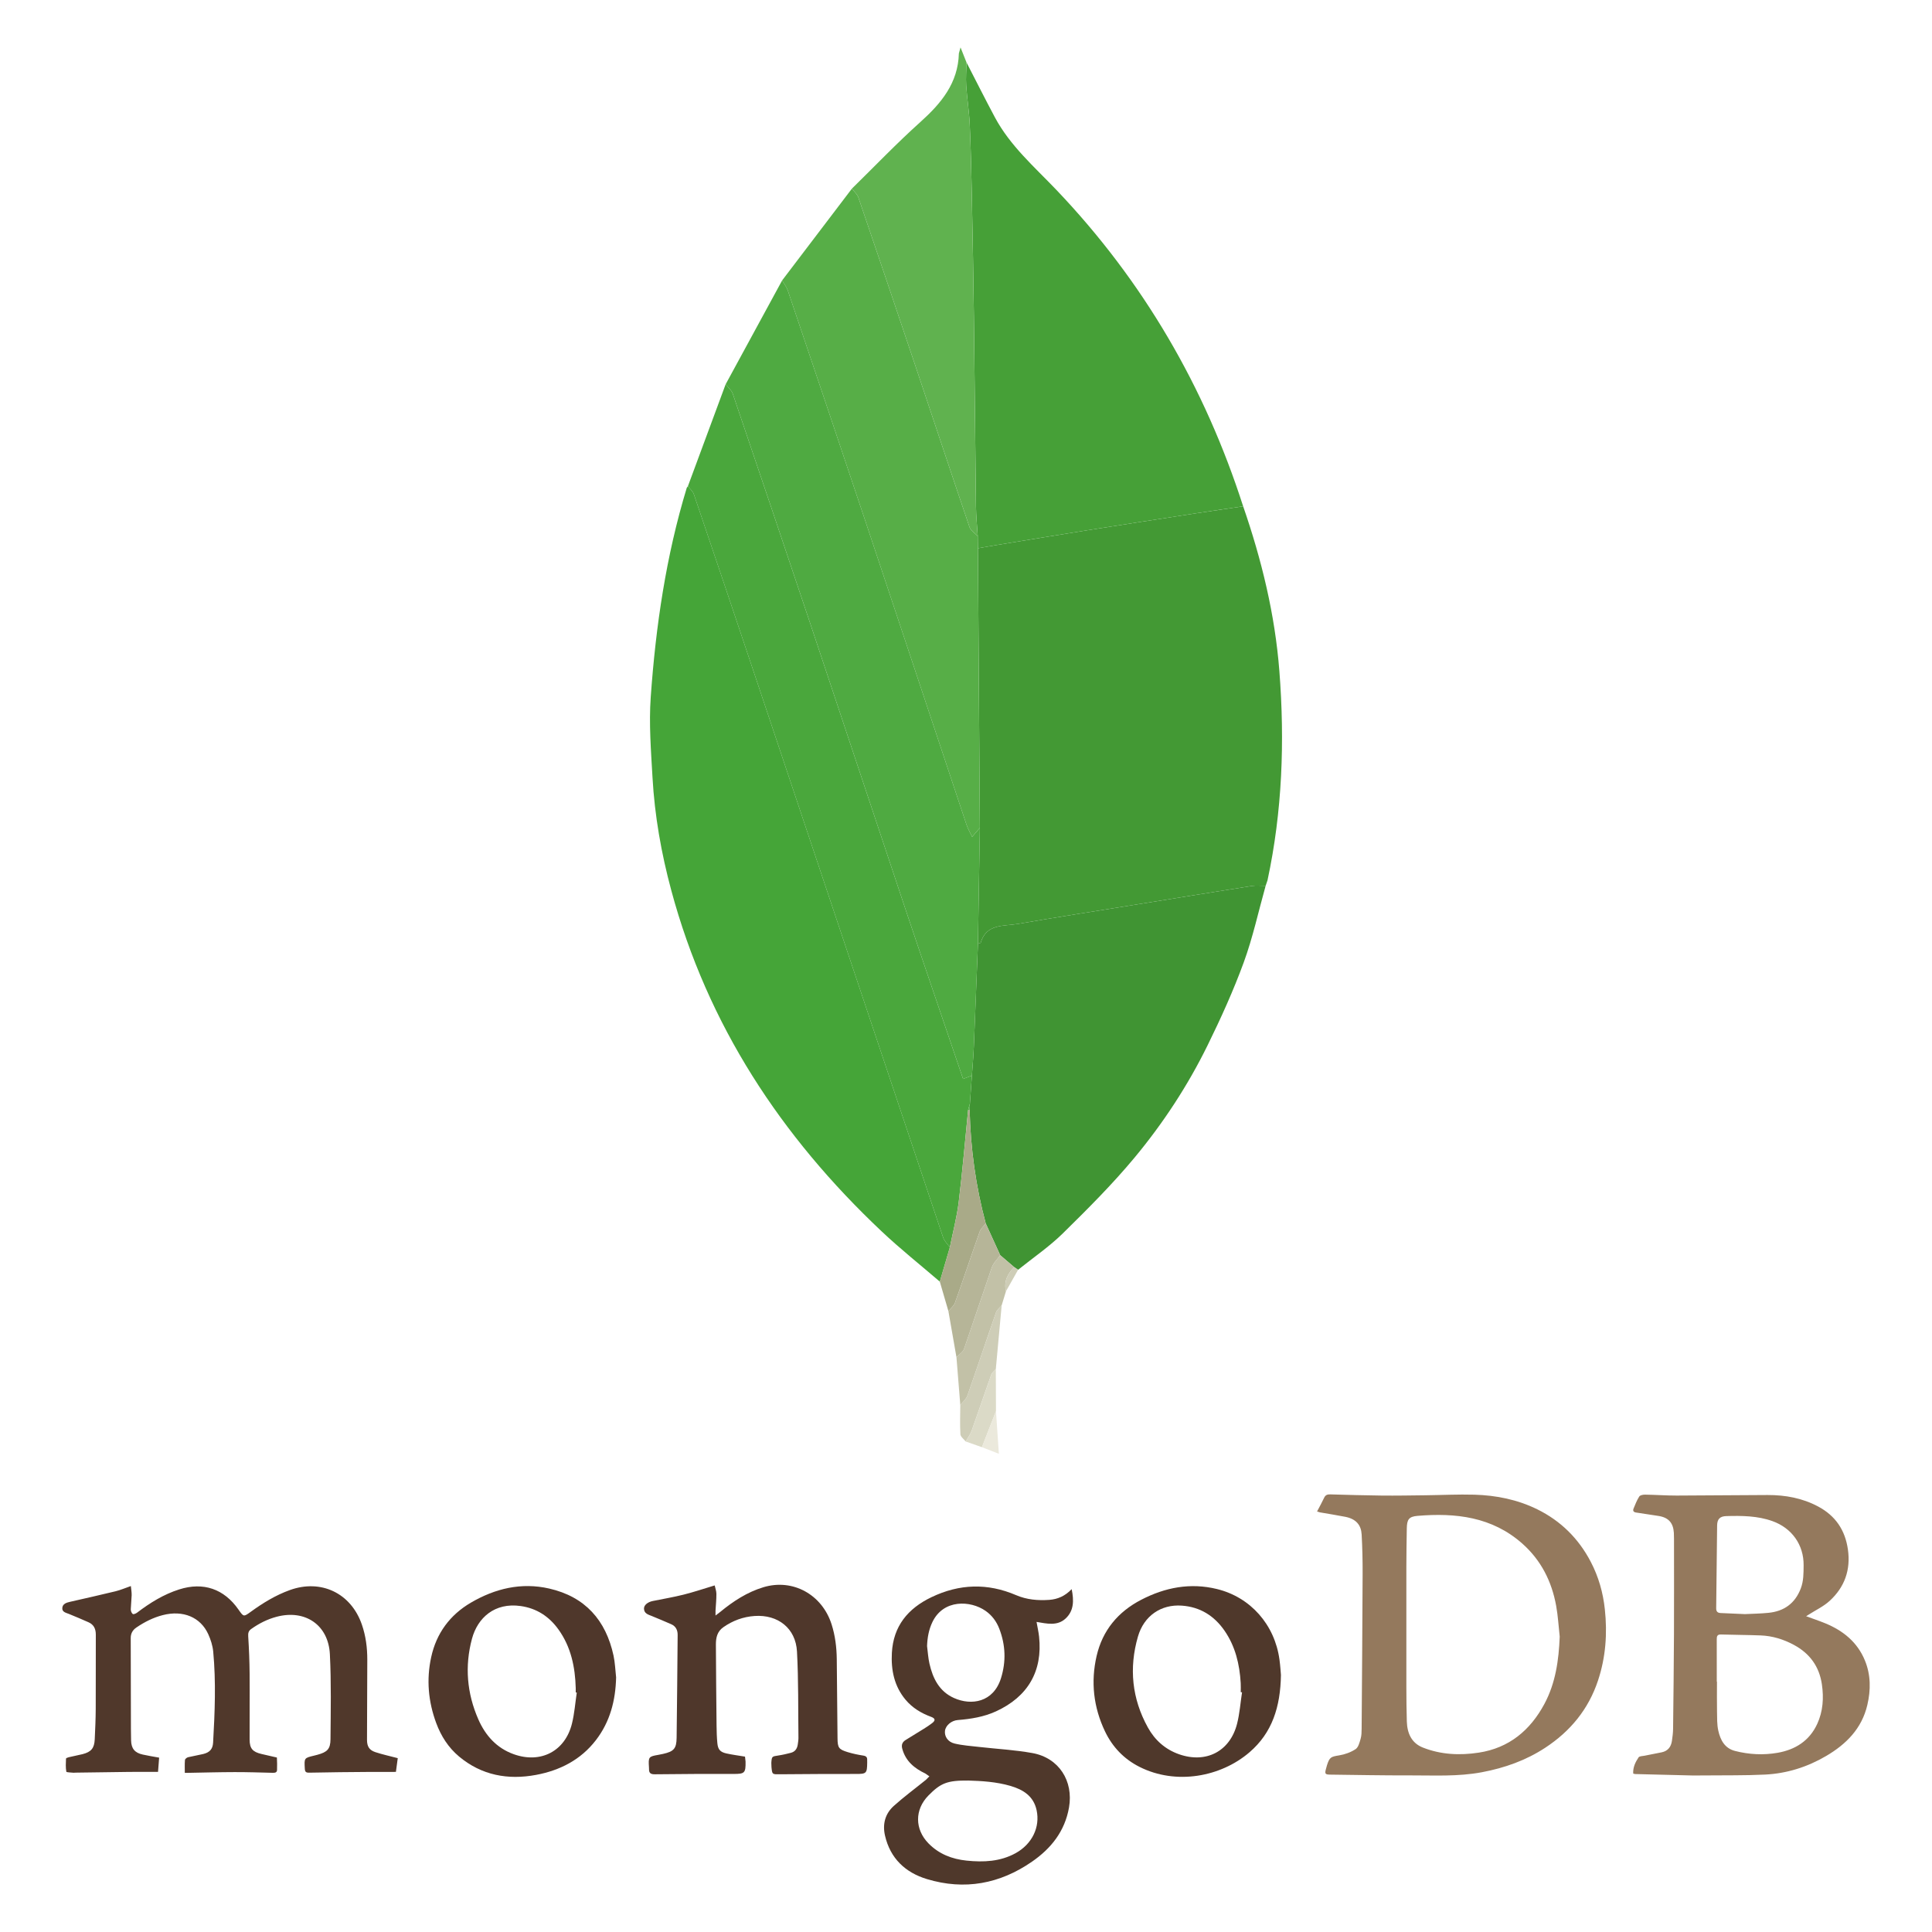
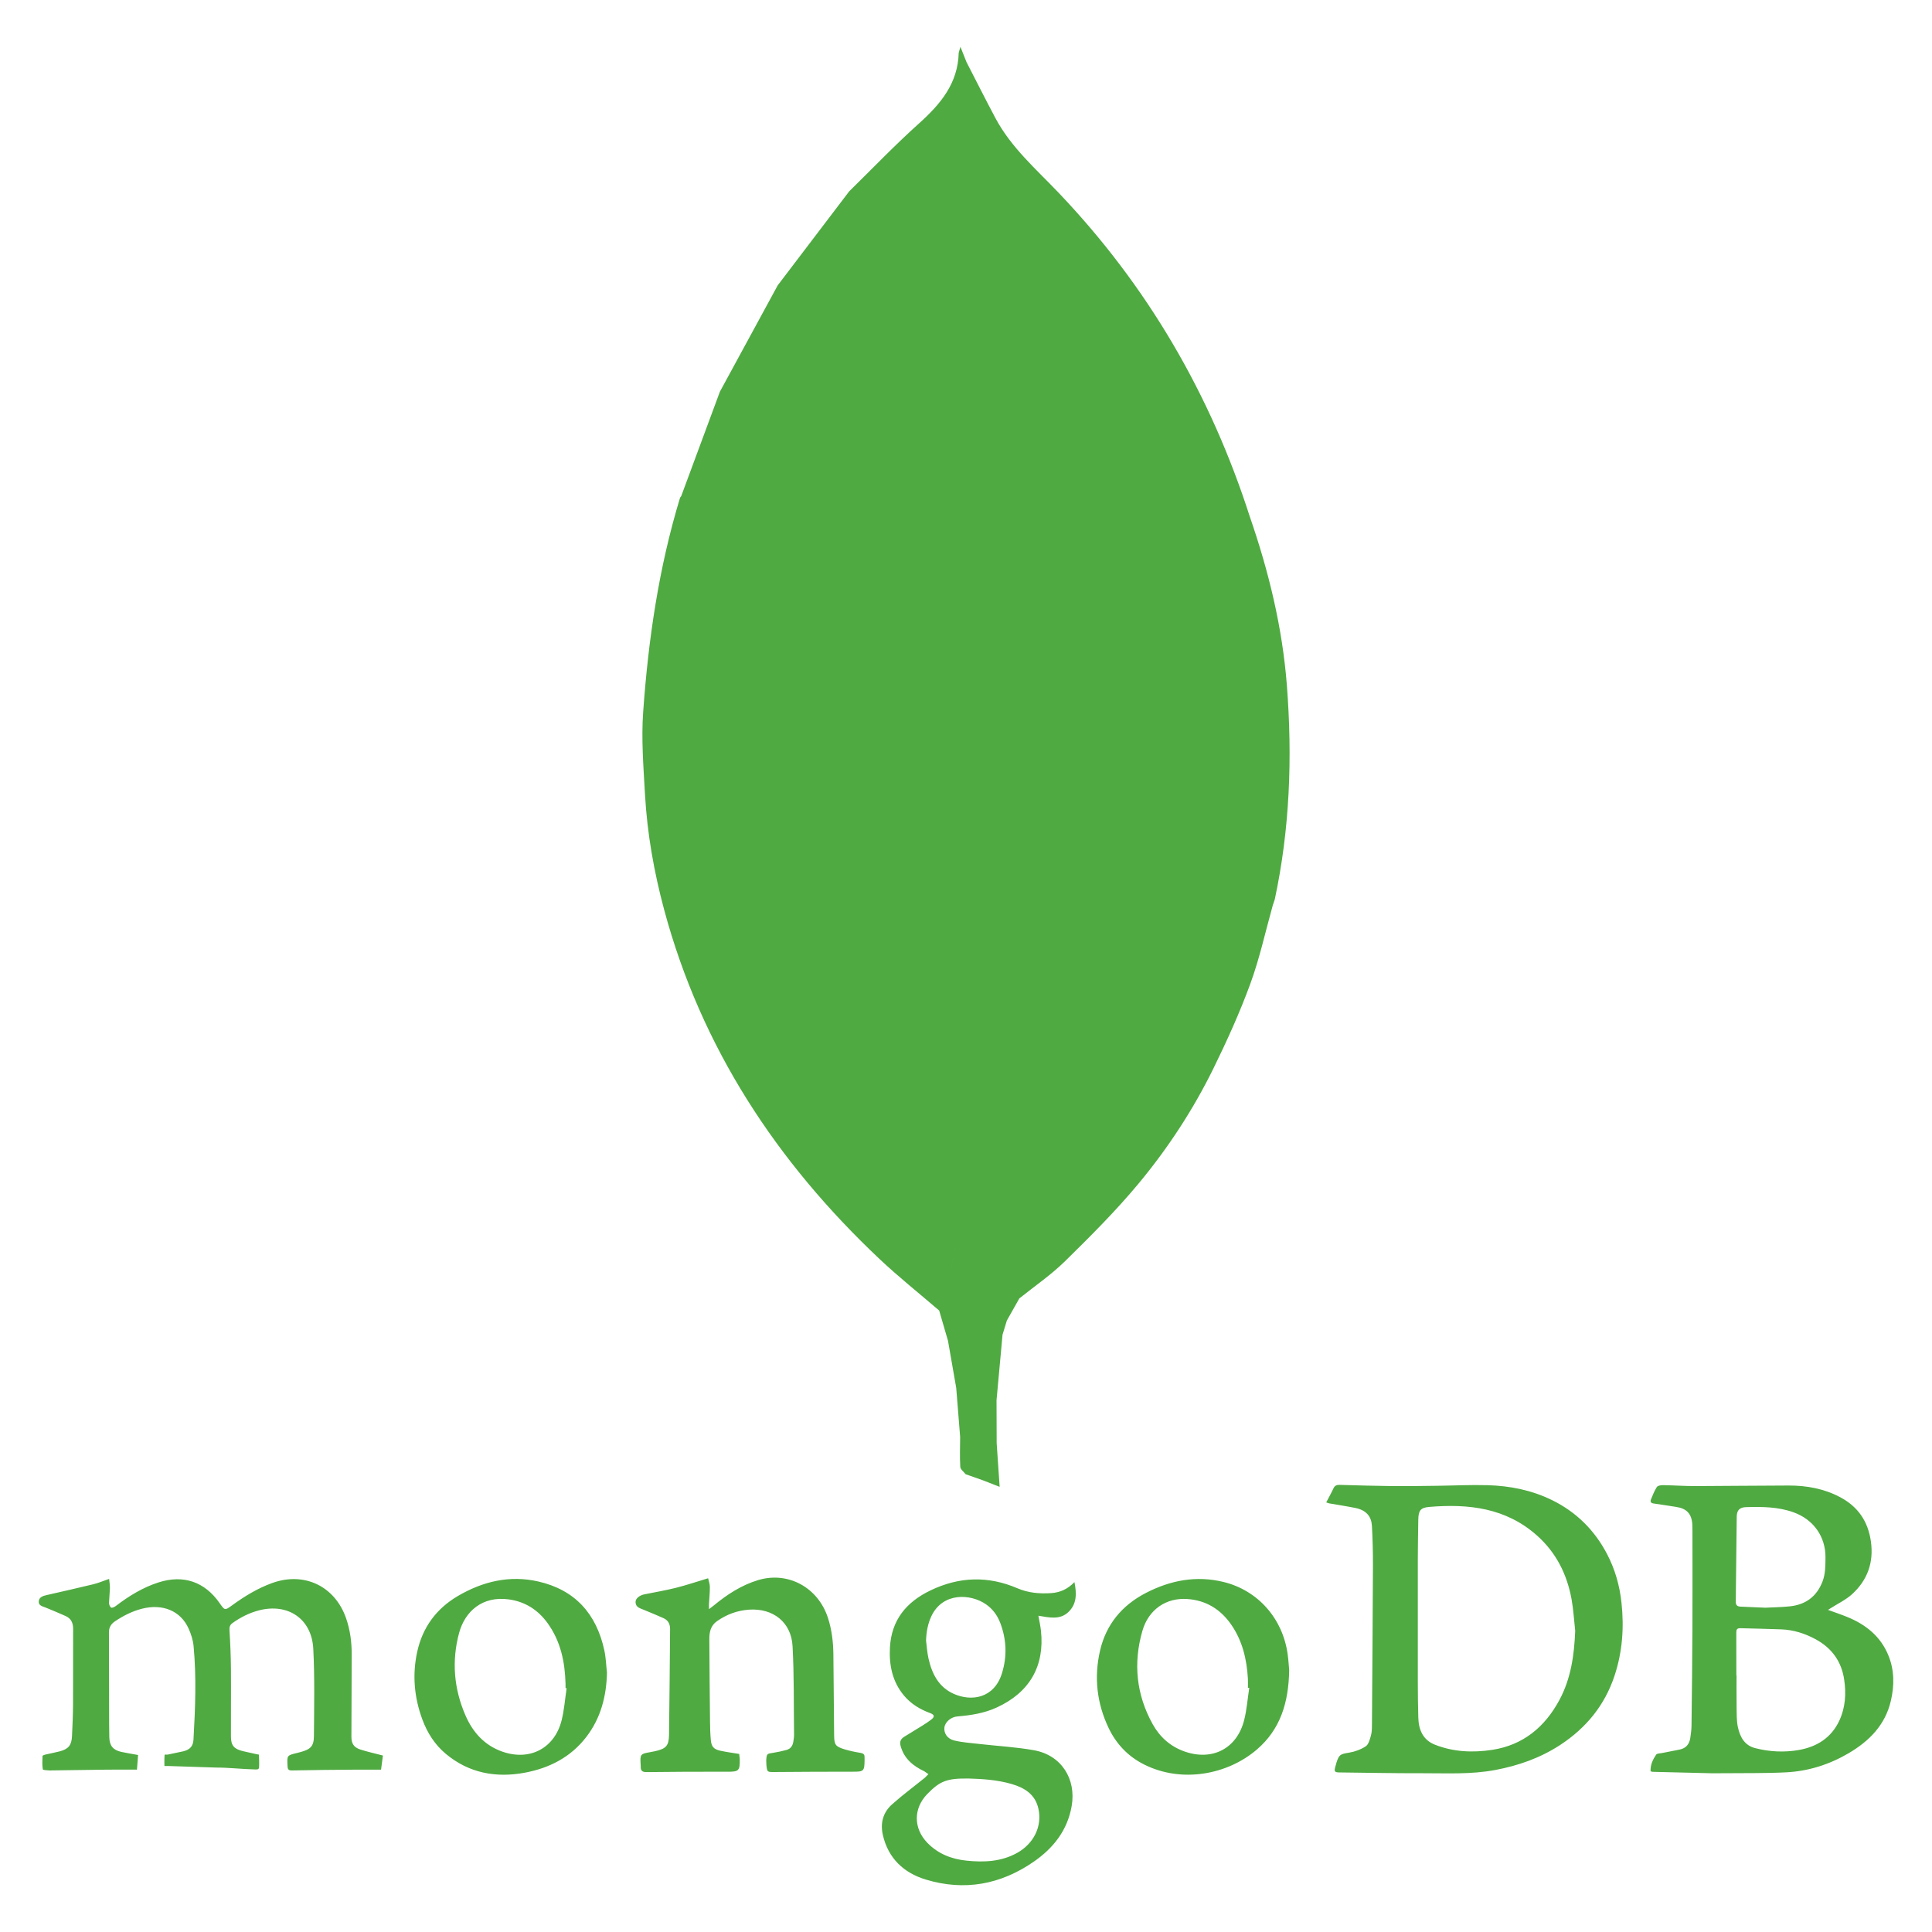
- <svg xmlns="http://www.w3.org/2000/svg" viewBox="0 0 128 128">
-   <g clip-rule="evenodd" fill-rule="evenodd">
-     <path d="m87.259 100.139c.169-.325.331-.612.469-.909.087-.19.221-.228.41-.223 1.133.032 2.266.067 3.4.078.963.01 1.928-.008 2.892-.019 1.086-.013 2.172-.07 3.257-.039 1.445.042 2.853.325 4.16.968 1.561.769 2.742 1.94 3.547 3.483.514.985.812 2.03.931 3.14.172 1.608.059 3.179-.451 4.717-.632 1.906-1.832 3.365-3.499 4.458-1.283.841-2.69 1.338-4.198 1.622-1.596.301-3.197.204-4.798.209-1.756.007-3.511-.031-5.267-.051-.307-.003-.351-.061-.27-.354l.075-.27c.171-.538.263-.562.809-.652.378-.061.77-.203 1.087-.413.184-.122.26-.44.332-.685.062-.214.065-.449.067-.675.025-3.425.051-6.849.065-10.272.003-.865-.017-1.732-.065-2.596-.034-.605-.357-1.019-1.077-1.162-.56-.111-1.124-.197-1.687-.296zm16.076 8.293c-.076-.682-.113-1.37-.235-2.042-.292-1.613-.998-3.018-2.238-4.119-2.005-1.779-4.419-2.053-6.949-1.841-.576.048-.7.245-.709.837-.014.84-.028 1.68-.029 2.52-.004 2.664-.004 5.328 0 7.992.001.758.009 1.516.031 2.272.024.774.305 1.429 1.063 1.729 1.195.473 2.452.529 3.706.336 2.003-.307 3.404-1.474 4.344-3.223.744-1.388.954-2.903 1.016-4.461zm4.869 9.071c-.024-.415.146-.758.356-1.073.057-.085.253-.081.388-.108l1.146-.227c.405-.086.618-.358.675-.755.038-.262.074-.527.077-.792.025-2.097.049-4.194.059-6.291.01-2.1.002-4.2.002-6.3l-.009-.401c-.041-.675-.367-1.025-1.037-1.124l-1.453-.221c-.179-.024-.244-.11-.179-.269.112-.271.219-.552.377-.796.059-.09.258-.125.392-.122.694.01 1.388.062 2.082.061l6.041-.036c1.164-.001 2.288.202 3.332.759 1.149.612 1.792 1.559 1.976 2.849.192 1.355-.219 2.497-1.209 3.404-.407.374-.934.618-1.406.922l-.154.096c.438.161.855.3 1.261.466 1.188.487 2.133 1.248 2.633 2.463.395.959.395 1.959.161 2.953-.364 1.556-1.389 2.591-2.722 3.374-1.251.735-2.605 1.163-4.047 1.235-1.33.067-2.666.042-3.999.057l-.772.004c-1.284-.029-2.569-.062-3.854-.096zm5.537-6.089h.013c0 .658-.009 1.316.003 1.974.008.426-.007.864.085 1.274.138.613.418 1.166 1.106 1.342.929.239 1.878.287 2.818.124 1.177-.205 2.116-.795 2.631-1.916.382-.833.439-1.716.308-2.618-.174-1.188-.805-2.05-1.854-2.615-.688-.371-1.422-.598-2.204-.628-.876-.033-1.753-.035-2.629-.062-.246-.007-.28.118-.279.32.005.934.002 1.869.002 2.805zm1.865-4.475c.479-.024 1.021-.031 1.56-.085 1.032-.103 1.759-.622 2.138-1.609.193-.501.185-1.017.19-1.538.015-1.357-.777-2.469-2.066-2.929-.995-.355-2.021-.361-3.053-.333-.418.011-.605.194-.611.615l-.062 5.489c-.003.218.091.312.303.319z" fill="#94795d" />
-     <path d="m10.543 116.448-.073.944c-.68 0-1.307-.005-1.934.002-1.181.012-2.362.031-3.544.048l-.114.007c-.169-.02-.476-.02-.484-.07-.05-.281-.034-.576-.021-.867.001-.033.116-.075.183-.091l.919-.205c.573-.149.775-.396.802-.988.031-.667.062-1.335.065-2.002.009-1.642-.001-3.282.006-4.924.001-.384-.132-.67-.49-.826-.426-.188-.854-.372-1.285-.546-.204-.082-.469-.127-.445-.401.024-.279.281-.352.523-.407 1.002-.229 2.005-.452 3.004-.696.322-.079.63-.212 1.015-.346.02.208.057.406.053.604l-.059.941c-.001.106.054.248.133.307.048.037.209-.03.289-.092.854-.65 1.758-1.211 2.789-1.538 1.597-.507 2.968-.037 3.928 1.34.338.485.339.485.808.146.805-.585 1.647-1.101 2.589-1.441 2.068-.747 4.055.201 4.774 2.284.262.756.362 1.537.36 2.335l-.019 5.298c-.001.437.144.686.56.822.467.153.951.258 1.477.396l-.122.911c-.598 0-1.148-.004-1.698.001-1.344.012-2.688.019-4.031.05-.234.006-.295-.052-.307-.271-.039-.701-.045-.7.615-.858l.222-.057c.645-.176.86-.374.865-1.028.015-1.878.054-3.761-.041-5.635-.099-1.944-1.642-2.979-3.526-2.481-.615.162-1.172.446-1.69.814-.175.125-.208.269-.194.488.053.828.086 1.657.093 2.486.012 1.451-.006 2.902 0 4.354.002.588.203.813.784.949l.863.199.16.036c.012.276.023.552.01.828-.008.173-.142.188-.292.185-.839-.021-1.679-.049-2.518-.047-1.021.002-2.041.031-3.061.049h-.24c0-.293-.014-.573.01-.852.005-.067.123-.161.204-.182l1.006-.213c.427-.105.631-.324.655-.758.114-2.01.196-4.021.007-6.03-.037-.39-.164-.786-.326-1.145-.515-1.138-1.674-1.613-3.011-1.271-.635.162-1.208.453-1.75.82-.256.174-.378.404-.378.695 0 2.005.007 4.01.013 6.014l.011.773c.012.539.241.823.776.939.344.078.692.131 1.082.203z" fill="#50382b" />
-     <path d="m71.001 105.285c.155.754.152 1.432-.402 1.946-.55.511-1.246.339-1.925.225.063.358.133.662.167.97.247 2.289-.738 3.988-2.861 4.959-.802.366-1.653.502-2.522.572-.432.034-.81.364-.851.719-.042.36.184.73.636.838.533.127 1.089.163 1.636.226 1.174.134 2.361.195 3.521.405 1.754.316 2.733 1.847 2.424 3.609-.275 1.568-1.183 2.709-2.449 3.584-2.133 1.478-4.473 1.91-6.965 1.156-1.425-.432-2.43-1.369-2.777-2.885-.174-.759.011-1.446.582-1.961.679-.61 1.418-1.154 2.129-1.73l.23-.231-.264-.185c-.725-.344-1.305-.815-1.53-1.633-.077-.277.003-.459.238-.601.4-.241.798-.486 1.193-.735.186-.116.37-.236.543-.37.236-.18.215-.314-.067-.418-.656-.242-1.239-.593-1.691-1.133-.755-.901-.969-1.974-.907-3.107.097-1.77 1.058-2.936 2.62-3.686 1.857-.891 3.72-.947 5.613-.135.7.3 1.438.364 2.189.312.561-.04 1.051-.252 1.49-.711zm-6.843 12.681c-1.394-.012-1.831.16-2.649.993-.916.934-.911 2.229.003 3.167.694.711 1.56 1.044 2.523 1.144 1.125.116 2.233.069 3.255-.494 1.09-.603 1.632-1.723 1.387-2.851-.203-.931-.889-1.357-1.724-1.602-.95-.278-1.932-.331-2.795-.357zm-2.738-8.908c.051.387.072.779.158 1.158.223.982.65 1.845 1.627 2.282 1.147.515 2.612.294 3.114-1.316.344-1.103.302-2.198-.113-3.274-.185-.48-.483-.886-.91-1.184-.996-.695-2.793-.787-3.525.749-.238.499-.331 1.03-.351 1.585z" fill="#4f382b" />
-     <path d="m47.35 105.038c.037.171.111.365.113.56.003.371-.037.742-.058 1.113v.322l.314-.24c.86-.708 1.784-1.311 2.86-1.636 1.942-.585 3.882.478 4.515 2.456.24.752.335 1.525.344 2.311.02 1.746.032 3.492.05 5.238.006.627.078.739.671.92.336.103.683.175 1.03.229.191.03.273.105.263.292l.002.172c-.007.723-.057.756-.758.754-1.678-.003-3.355.007-5.033.021-.5.004-.501.019-.551-.475l-.01-.284c.031-.426.041-.422.46-.484.282-.042.562-.107.837-.179.283-.073.419-.282.457-.562.019-.142.044-.284.043-.426-.024-1.908.007-3.818-.097-5.723-.084-1.541-1.26-2.459-2.807-2.354-.759.053-1.445.306-2.071.743-.413.289-.496.706-.494 1.155.008 1.784.025 3.568.044 5.353.004.391.015.782.052 1.17.039.424.188.595.604.687.398.088.804.139 1.229.21l.036.328c.014.765-.066.822-.809.819-1.735-.007-3.47.004-5.204.023-.273.004-.389-.082-.382-.348l-.004-.114c-.045-.689-.025-.715.627-.827l.308-.062c.706-.159.887-.347.897-1.064.033-2.271.045-4.541.068-6.812.003-.326-.12-.579-.424-.714-.426-.188-.856-.367-1.287-.544-.238-.098-.51-.16-.519-.489-.006-.232.242-.437.581-.506.681-.138 1.368-.253 2.041-.422.67-.167 1.328-.391 2.062-.611z" fill="#4f372b" />
-     <path d="m84.865 110.97c-.032 2.121-.583 3.836-2.083 5.123-1.9 1.633-4.864 2.188-7.287.967-1.034-.521-1.794-1.32-2.289-2.357-.759-1.595-.949-3.272-.553-4.99.392-1.699 1.421-2.93 2.961-3.727 1.584-.819 3.252-1.139 5.011-.709 2.225.543 3.824 2.357 4.142 4.667.057.405.079.815.098 1.026zm-2.577 1.149-.086-.01c0-.2.011-.4-.002-.6-.073-1.246-.353-2.433-1.075-3.476-.685-.988-1.618-1.571-2.832-1.656-1.359-.096-2.501.664-2.902 2.052-.602 2.084-.398 4.115.66 6.024.461.832 1.144 1.446 2.059 1.769 1.793.631 3.383-.186 3.85-2.022.172-.678.222-1.387.328-2.081z" fill="#4f382b" />
-     <path d="m40.819 111.134c-.037 1.522-.396 2.929-1.336 4.152-1.007 1.31-2.391 2.01-3.965 2.305-1.861.348-3.609.032-5.104-1.217-.71-.594-1.195-1.355-1.515-2.221-.525-1.42-.656-2.875-.333-4.358.345-1.587 1.241-2.8 2.63-3.614 1.606-.939 3.339-1.358 5.19-.936 2.38.544 3.754 2.095 4.262 4.443.102.474.116.964.171 1.446zm-2.606 1.004-.069-.01v-.286c-.039-1.396-.312-2.726-1.145-3.886-.617-.861-1.443-1.401-2.502-1.552-1.726-.246-2.854.778-3.228 2.169-.488 1.817-.335 3.612.42 5.335.471 1.074 1.215 1.911 2.358 2.317 1.782.633 3.396-.205 3.847-2.034.166-.669.216-1.367.319-2.053z" fill="#4f372b" />
-     <path d="m82.362 33.544c1.227 3.547 2.109 7.168 2.4 10.92.36 4.656.196 9.28-.786 13.859l-.126.366c-.308.001-.622-.038-.923.009-2.543.4-5.083.814-7.624 1.226-2.627.426-5.256.835-7.878 1.289-.929.16-2.079-.031-2.454 1.253l-.18.061.127-7.678-.129-18.526 1.224-.21c2.001-.327 4.002-.66 6.006-.979 2.39-.379 4.782-.749 7.174-1.119 1.056-.162 2.113-.313 3.169-.471z" fill="#439934" />
-     <path d="m62.265 84.911c-1.291-1.11-2.627-2.171-3.864-3.339-6.658-6.28-11.529-13.673-13.928-22.586-.661-2.452-1.101-4.945-1.243-7.479-.1-1.774-.243-3.563-.117-5.328.333-4.693 1.012-9.341 2.388-13.862l.076-.105c.134.178.326.336.394.537 1.344 3.956 2.677 7.916 4.004 11.879 4.169 12.451 8.333 24.905 12.509 37.354.082.243.293.442.445.661z" fill="#45a538" />
-     <path d="m82.362 33.544c-1.057.157-2.114.309-3.169.471-2.392.37-4.784.74-7.174 1.119-2.003.318-4.004.651-6.006.979l-1.224.21-.01-.798c-.041-.656-.109-1.312-.118-1.968l-.137-12.554c-.032-2.619-.08-5.238-.133-7.856-.033-1.627-.068-3.255-.141-4.88-.04-.873-.181-1.742-.237-2.615-.033-.502.011-1.008.022-1.512.624 1.209 1.235 2.427 1.876 3.627 1.013 1.897 2.628 3.295 4.083 4.82 5.746 6.031 9.825 13.039 12.368 20.957z" fill="#46a037" />
-     <path d="m64.792 62.527.18-.061c.375-1.284 1.525-1.093 2.454-1.253 2.622-.454 5.251-.863 7.878-1.289 2.541-.411 5.081-.825 7.624-1.226.301-.047.615-.008.923-.009-.475 1.696-.849 3.429-1.452 5.078-.685 1.87-1.513 3.696-2.392 5.486-1.314 2.675-2.951 5.171-4.853 7.458-1.466 1.762-3.1 3.393-4.737 5.002-.906.889-1.972 1.614-2.966 2.414l-.258-.176-.927-.792-.959-2.104c-.661-2.462-1.007-4.968-1.065-7.516l.018-.428.131-1.854c.043-.633.101-1.265.128-1.898.096-2.276.182-4.554.273-6.832z" fill="#409433" />
-     <path d="m64.792 62.527c-.09 2.278-.176 4.557-.273 6.835-.027.634-.084 1.266-.128 1.898l-.584.221c-1.298-3.821-2.597-7.602-3.867-11.392-2.101-6.271-4.176-12.551-6.274-18.824-1.693-5.062-3.401-10.121-5.118-15.176-.081-.236-.311-.422-.471-.631l3.74-6.877c.129.223.298.432.379.672 1.73 5.12 3.457 10.241 5.169 15.367 2.228 6.67 4.441 13.343 6.667 20.014.089.266.235.512.375.811l.512-.596c-.043 2.56-.085 5.118-.127 7.678z" fill="#4faa41" />
-     <path d="m48.076 25.458c.161.209.391.395.471.631 1.717 5.055 3.425 10.113 5.118 15.176 2.098 6.273 4.173 12.553 6.274 18.824 1.27 3.79 2.569 7.57 3.867 11.392l.584-.221-.131 1.854-.119.427c-.203 2.029-.374 4.062-.622 6.087-.124 1.015-.389 2.011-.59 3.015-.151-.219-.363-.418-.445-.661-4.177-12.449-8.34-24.903-12.509-37.354-1.327-3.963-2.661-7.923-4.004-11.879-.068-.201-.26-.359-.394-.537z" fill="#4aa73c" />
-     <path d="m64.918 54.849-.512.596c-.14-.299-.286-.545-.375-.811-2.226-6.671-4.439-13.344-6.667-20.014-1.712-5.126-3.439-10.247-5.169-15.367-.081-.24-.25-.449-.379-.672l4.625-6.084c.146.194.354.367.429.586 1.284 3.76 2.556 7.523 3.822 11.289 1.182 3.518 2.346 7.04 3.542 10.552.08.235.359.401.545.601l.01.798z" fill="#57ae47" />
-     <path d="m64.779 35.525c-.187-.199-.465-.365-.545-.601-1.195-3.512-2.36-7.034-3.542-10.552-1.266-3.766-2.538-7.529-3.822-11.289-.075-.219-.283-.392-.429-.586 1.504-1.473 2.961-2.999 4.526-4.404 1.391-1.248 2.509-2.586 2.561-4.559l.11-.393.396.998c-.01.504-.055 1.01-.022 1.512.057.873.198 1.742.237 2.615.073 1.625.108 3.253.141 4.88.053 2.618.101 5.237.133 7.856l.137 12.554c.01.657.079 1.313.119 1.969z" fill="#60b24f" />
-     <path d="m62.929 82.642c.201-1.004.466-2 .59-3.015.248-2.024.419-4.058.622-6.087l.051-.008.05.009c.058 2.548.404 5.054 1.065 7.516-.135.178-.324.335-.396.535-.555 1.566-1.079 3.145-1.637 4.71-.076.214-.29.381-.439.568l-.571-1.96z" fill="#a9aa88" />
-     <path d="m62.835 86.871c.149-.188.363-.354.439-.568.558-1.565 1.082-3.144 1.637-4.71.071-.2.261-.357.396-.535l.959 2.104c-.189.268-.451.511-.556.81l-1.836 5.392c-.076.217-.333.369-.507.552z" fill="#b6b598" />
-     <path d="m63.367 89.915c.173-.183.431-.335.507-.552l1.836-5.392c.104-.299.367-.542.556-.81l.928.791c-.448.443-.697.955-.547 1.602l-.282.923c-.128.158-.314.296-.377.477-.641 1.836-1.252 3.682-1.898 5.517-.082.232-.309.415-.468.621z" fill="#c2c1a7" />
-     <path d="m63.621 93.091c.16-.206.387-.389.468-.621.646-1.835 1.258-3.681 1.898-5.517.063-.181.249-.318.377-.477l-.389 4.236c-.104.12-.254.225-.304.364l-1.294 3.708c-.091.253-.265.479-.401.716-.121-.158-.337-.311-.347-.475-.038-.642-.011-1.289-.008-1.934z" fill="#cecdb7" />
-     <path d="m63.977 95.501c.136-.237.31-.463.401-.716l1.294-3.708c.05-.14.201-.244.304-.364l.01 2.78-.931 2.387z" fill="#dbdac7" />
-     <path d="m65.055 95.88.931-2.387.192 2.824z" fill="#ebe9dc" />
-     <path d="m66.646 85.554c-.149-.646.099-1.158.547-1.602l.258.176z" fill="#cecdb7" />
-     <path d="m64.242 73.542-.05-.009-.051.008.119-.427z" fill="#4faa41" />
-   </g>
+ <svg xmlns="http://www.w3.org/2000/svg" viewBox="0 0 128 128" id="mongodb">
+   <path fill="#4FAA41" fill-rule="evenodd" d="M82.803 34.23c-2.604-8.108-6.781-15.284-12.667-21.459-1.488-1.562-3.142-2.993-4.18-4.936-.656-1.23-1.281-2.477-1.92-3.715l-.406-1.021-.113.402c-.053 2.02-1.197 3.389-2.621 4.668-1.604 1.438-3.096 3-4.636 4.509l-4.736 6.229-3.829 7.042-2.561 6.915-.077.107c-1.409 4.629-2.104 9.389-2.445 14.195-.129 1.807.019 3.639.12 5.455.145 2.596.596 5.147 1.272 7.66 2.457 9.126 7.444 16.695 14.263 23.127 1.266 1.195 2.635 2.282 3.956 3.418l.585 2.008.544 3.116.26 3.253c-.003.66-.03 1.323.009 1.981.011.169.231.325.355.487l1.104.388 1.149.447-.197-2.891-.009-2.848.397-4.338.288-.944.825-1.461c1.018-.818 2.109-1.562 3.036-2.473 1.677-1.647 3.351-3.317 4.852-5.122 1.947-2.341 3.623-4.896 4.969-7.636.899-1.833 1.747-3.703 2.448-5.618.618-1.688 1.001-3.463 1.488-5.2l.128-.375c1.005-4.688 1.174-9.424.805-14.19-.297-3.841-1.2-7.548-2.456-11.18zm-19.9 50.275c.154-.771.345-1.538.484-2.312-.139.774-.329 1.541-.484 2.312zm3.417.532l-.646-1.415.646 1.415.949.811-.949-.811zM106.474 102.964c-.826-1.583-2.038-2.785-3.64-3.574-1.342-.66-2.785-.95-4.269-.992-1.112-.032-2.228.025-3.342.039-.989.012-1.979.029-2.968.02-1.163-.012-2.326-.047-3.489-.08-.193-.006-.33.033-.42.229-.141.305-.308.599-.481.933l.194.062c.577.102 1.157.189 1.731.304.738.147 1.07.571 1.104 1.193.05.886.07 1.774.067 2.662-.015 3.514-.04 7.028-.066 10.541-.002.232-.006.474-.069.692-.073.252-.152.578-.34.702-.325.216-.728.362-1.115.425-.561.092-.655.117-.83.669l-.076.276c-.084.301-.039.36.275.363 1.802.02 3.603.059 5.404.053 1.643-.006 3.286.094 4.923-.215 1.547-.291 2.991-.801 4.309-1.664 1.71-1.121 2.94-2.619 3.589-4.574.524-1.579.641-3.19.463-4.841-.121-1.139-.427-2.212-.954-3.223zm-3.157 9.661c-.964 1.794-2.402 2.992-4.457 3.308-1.287.197-2.576.14-3.803-.347-.777-.308-1.066-.979-1.09-1.772-.023-.777-.032-1.555-.033-2.332-.004-2.734-.004-5.468 0-8.201.002-.861.017-1.724.031-2.586.01-.606.137-.809.728-.858 2.596-.218 5.073.062 7.13 1.889 1.272 1.13 1.996 2.571 2.297 4.226.125.69.163 1.396.241 2.096-.063 1.598-.279 3.153-1.044 4.577zM125.106 109.664c-.512-1.246-1.482-2.027-2.701-2.527-.416-.171-.845-.312-1.294-.478l.157-.1c.485-.311 1.025-.562 1.443-.945 1.016-.931 1.438-2.102 1.24-3.493-.188-1.323-.848-2.294-2.027-2.924-1.07-.57-2.224-.778-3.418-.777-2.066.002-4.133.033-6.199.037-.712.001-1.424-.052-2.136-.062-.138-.002-.343.033-.402.125-.163.25-.271.538-.387.816-.067.162-.001.251.184.275.497.068.993.153 1.491.227.688.103 1.021.461 1.063 1.154l.009.411c.001 2.155.008 4.31-.001 6.465-.011 2.151-.035 4.304-.061 6.456-.003.271-.04.543-.079.812-.059.406-.276.686-.692.774l-1.177.232c-.139.028-.34.024-.397.11-.216.323-.39.676-.366 1.102l.121.033 3.953.097.793-.003c1.368-.016 2.738.011 4.104-.059 1.479-.074 2.868-.513 4.152-1.268 1.367-.805 2.419-1.866 2.793-3.462.24-1.019.241-2.044-.166-3.028zm-10.043-9.181c.006-.433.197-.621.627-.632 1.059-.029 2.111-.023 3.133.342 1.322.472 2.135 1.612 2.12 3.005-.007.535.001 1.065-.196 1.579-.389 1.012-1.135 1.546-2.193 1.65-.552.056-1.109.062-1.601.088l-1.642-.072c-.218-.008-.313-.104-.312-.328l.064-5.632zm6.806 13.494c-.529 1.151-1.493 1.756-2.7 1.966-.965.168-1.938.119-2.892-.127-.706-.181-.994-.748-1.135-1.377-.095-.421-.079-.922-.087-1.36-.013-.676-.003-2.079-.003-2.079h-.014c0-1 .003-1.866-.003-2.825-.001-.207.034-.31.287-.302.898.027 1.799.042 2.697.077.803.031 1.555.269 2.262.65 1.076.58 1.724 1.468 1.902 2.688.136.925.078 1.835-.314 2.689zM23.282 115.055l.019-5.437c.003-.818-.101-1.62-.369-2.396-.739-2.137-2.777-3.11-4.899-2.343-.965.349-1.83.878-2.656 1.478-.481.35-.481.35-.829-.149-.985-1.412-2.392-1.895-4.03-1.374-1.059.336-1.985.911-2.862 1.579-.082.062-.247.131-.296.094-.082-.061-.139-.206-.137-.315l.06-.966c.005-.203-.034-.407-.054-.62-.396.137-.712.274-1.043.354-1.023.25-2.053.48-3.082.715-.249.057-.512.132-.536.418-.025.281.246.328.456.412.442.178.881.367 1.318.559.367.162.504.455.502.849-.007 1.685.004 3.368-.006 5.053-.004.685-.036 1.369-.067 2.054-.028.607-.235.861-.823 1.014-.312.082-.629.137-.943.211-.069.016-.187.06-.188.094-.013.297-.029.601.021.89.01.052.324.052.498.072l.117-.007c1.212-.018 2.424-.037 3.637-.05.643-.007 1.285-.001 1.983-.001l.075-.97c-.4-.073-.757-.128-1.109-.205-.549-.12-.783-.411-.797-.965l-.01-.793c-.006-2.057-.014-4.113-.014-6.17 0-.299.124-.536.387-.715.557-.376 1.145-.675 1.796-.842 1.372-.351 2.562.137 3.09 1.304.167.368.298.775.335 1.175.194 2.062.11 4.126-.007 6.188-.025.445-.234.669-.673.778l-1.032.218c-.083.021-.204-.035-.21.034-.023.285-.01.722-.01.722h.246l3.142.103c.861-.002 1.723.102 2.583.124.154.003.291.026.3-.152.014-.282.002-.547-.011-.829l-.164-.029-.885-.199c-.597-.141-.803-.368-.805-.972-.007-1.489.013-2.977 0-4.465-.007-.851-.04-1.702-.095-2.551-.015-.226.02-.374.2-.501.53-.378 1.103-.669 1.732-.835 1.935-.51 3.519.551 3.619 2.546.098 1.924.057 3.855.042 5.783-.005.671-.227.874-.888 1.054l-.228.059c-.677.162-.671.162-.631.881.013.225.075.283.315.277 1.379-.031 2.758-.039 4.137-.051.564-.005 1.128 0 1.742 0l.125-.936c-.539-.143-1.036-.249-1.516-.406-.424-.144-.574-.4-.572-.848zM70.771 106.814c.568-.527.572-1.223.413-1.996-.45.471-.954.688-1.529.729-.771.055-1.528-.012-2.246-.319-1.942-.834-3.854-.775-5.76.14-1.603.768-2.589 1.965-2.688 3.78-.063 1.163.155 2.264.931 3.189.465.554 1.062.913 1.735 1.161.29.107.312.245.069.43-.178.137-.367.261-.557.38-.406.255-.815.507-1.226.754-.241.146-.323.332-.244.617.231.838.826 1.322 1.57 1.675l.271.189-.237.237c-.729.591-1.487 1.149-2.185 1.776-.586.527-.775 1.233-.598 2.012.357 1.555 1.388 2.517 2.851 2.959 2.557.774 4.958.33 7.147-1.185 1.298-.899 2.229-2.069 2.512-3.679.317-1.809-.688-3.379-2.487-3.703-1.19-.216-2.408-.278-3.612-.416-.562-.064-1.132-.102-1.679-.231-.465-.11-.696-.489-.653-.859.043-.364.43-.703.873-.738.892-.072 1.766-.211 2.588-.587 2.178-.996 3.189-2.74 2.936-5.088-.033-.316-.105-.628-.17-.996.697.117 1.41.294 1.975-.231zm-6.609 11.017c.886.026 1.894.081 2.868.366.857.25 1.562.688 1.77 1.645.251 1.156-.305 2.306-1.424 2.924-1.048.578-2.186.626-3.34.507-.988-.102-1.877-.444-2.589-1.174-.938-.961-.943-2.291-.004-3.249.839-.856 1.288-1.033 2.719-1.019zm2.217-6.962c-.516 1.651-2.018 1.879-3.195 1.351-1.003-.449-1.44-1.333-1.669-2.342-.089-.388-.11-.791-.162-1.188.021-.569.115-1.115.36-1.627.751-1.577 2.596-1.483 3.617-.769.438.306.743.722.934 1.215.424 1.104.467 2.229.115 3.36zM57.009 116.132c-.355-.057-.712-.131-1.057-.236-.608-.186-.682-.3-.689-.943-.018-1.792-.03-3.584-.05-5.375-.01-.806-.106-1.601-.353-2.371-.65-2.03-2.641-3.12-4.633-2.521-1.104.333-2.052.952-2.935 1.679l-.322.247.001-.331c.021-.381.062-.762.059-1.143-.002-.199-.078-.399-.115-.574-.753.227-1.428.455-2.117.629-.691.174-1.396.292-2.095.434-.347.07-.602.28-.596.519.009.337.288.402.532.503.442.181.883.364 1.32.558.312.139.439.397.436.732-.022 2.329-.036 4.659-.07 6.989-.01.736-.196.93-.92 1.092l-.316.063c-.67.115-.689.142-.643.849l.004.117c-.008.272.111.36.391.357 1.78-.021 3.561-.031 5.341-.024.763.003.845-.057.829-.841l-.036-.337c-.436-.073-.853-.126-1.261-.216-.427-.095-.58-.27-.62-.704-.037-.397-.049-.8-.053-1.2-.02-1.831-.036-3.662-.045-5.492-.002-.461.083-.889.507-1.186.643-.449 1.347-.709 2.125-.762 1.588-.109 2.795.832 2.881 2.415.106 1.953.074 3.913.099 5.87.002.146-.024.293-.044.438-.038.286-.178.501-.468.575-.283.074-.57.14-.859.184-.431.064-.44.061-.473.496l.011.293c.051.506.052.491.564.486 1.722-.014 3.443-.023 5.164-.021.72.002.771-.032.777-.774l-.002-.176c.011-.19-.074-.267-.269-.298zM81.061 104.809c-1.805-.441-3.517-.113-5.143.728-1.58.817-2.636 2.08-3.038 3.824-.406 1.763-.212 3.483.567 5.12.507 1.063 1.287 1.885 2.349 2.419 2.486 1.252 5.527.684 7.477-.991 1.539-1.321 2.104-3.08 2.138-5.257-.021-.218-.042-.638-.1-1.054-.327-2.37-1.968-4.231-4.25-4.789zm1.367 9.155c-.479 1.886-2.11 2.724-3.95 2.076-.939-.33-1.641-.961-2.113-1.814-1.086-1.96-1.295-4.044-.677-6.182.412-1.424 1.584-2.203 2.978-2.105 1.246.087 2.204.685 2.907 1.699.741 1.07 1.027 2.287 1.103 3.565.013.205.002.41.002.616l.088.01c-.11.713-.162 1.44-.338 2.135zM35.664 104.778c-1.899-.434-3.678-.005-5.326.96-1.425.834-2.346 2.08-2.699 3.708-.331 1.521-.196 3.016.343 4.473.328.888.825 1.669 1.554 2.278 1.535 1.281 3.329 1.605 5.238 1.248 1.616-.303 3.036-1.021 4.068-2.364.966-1.256 1.334-2.698 1.372-4.261-.057-.495-.071-.999-.176-1.482-.522-2.411-1.932-4.003-4.374-4.56zm1.549 9.18c-.463 1.876-2.12 2.735-3.947 2.087-1.173-.417-1.937-1.276-2.42-2.377-.774-1.769-.932-3.61-.431-5.476.384-1.427 1.541-2.478 3.312-2.226 1.087.154 1.935.709 2.567 1.592.854 1.191 1.135 2.555 1.174 3.988v.293l.072.011c-.105.704-.157 1.42-.327 2.108z" clip-rule="evenodd" />
</svg>
